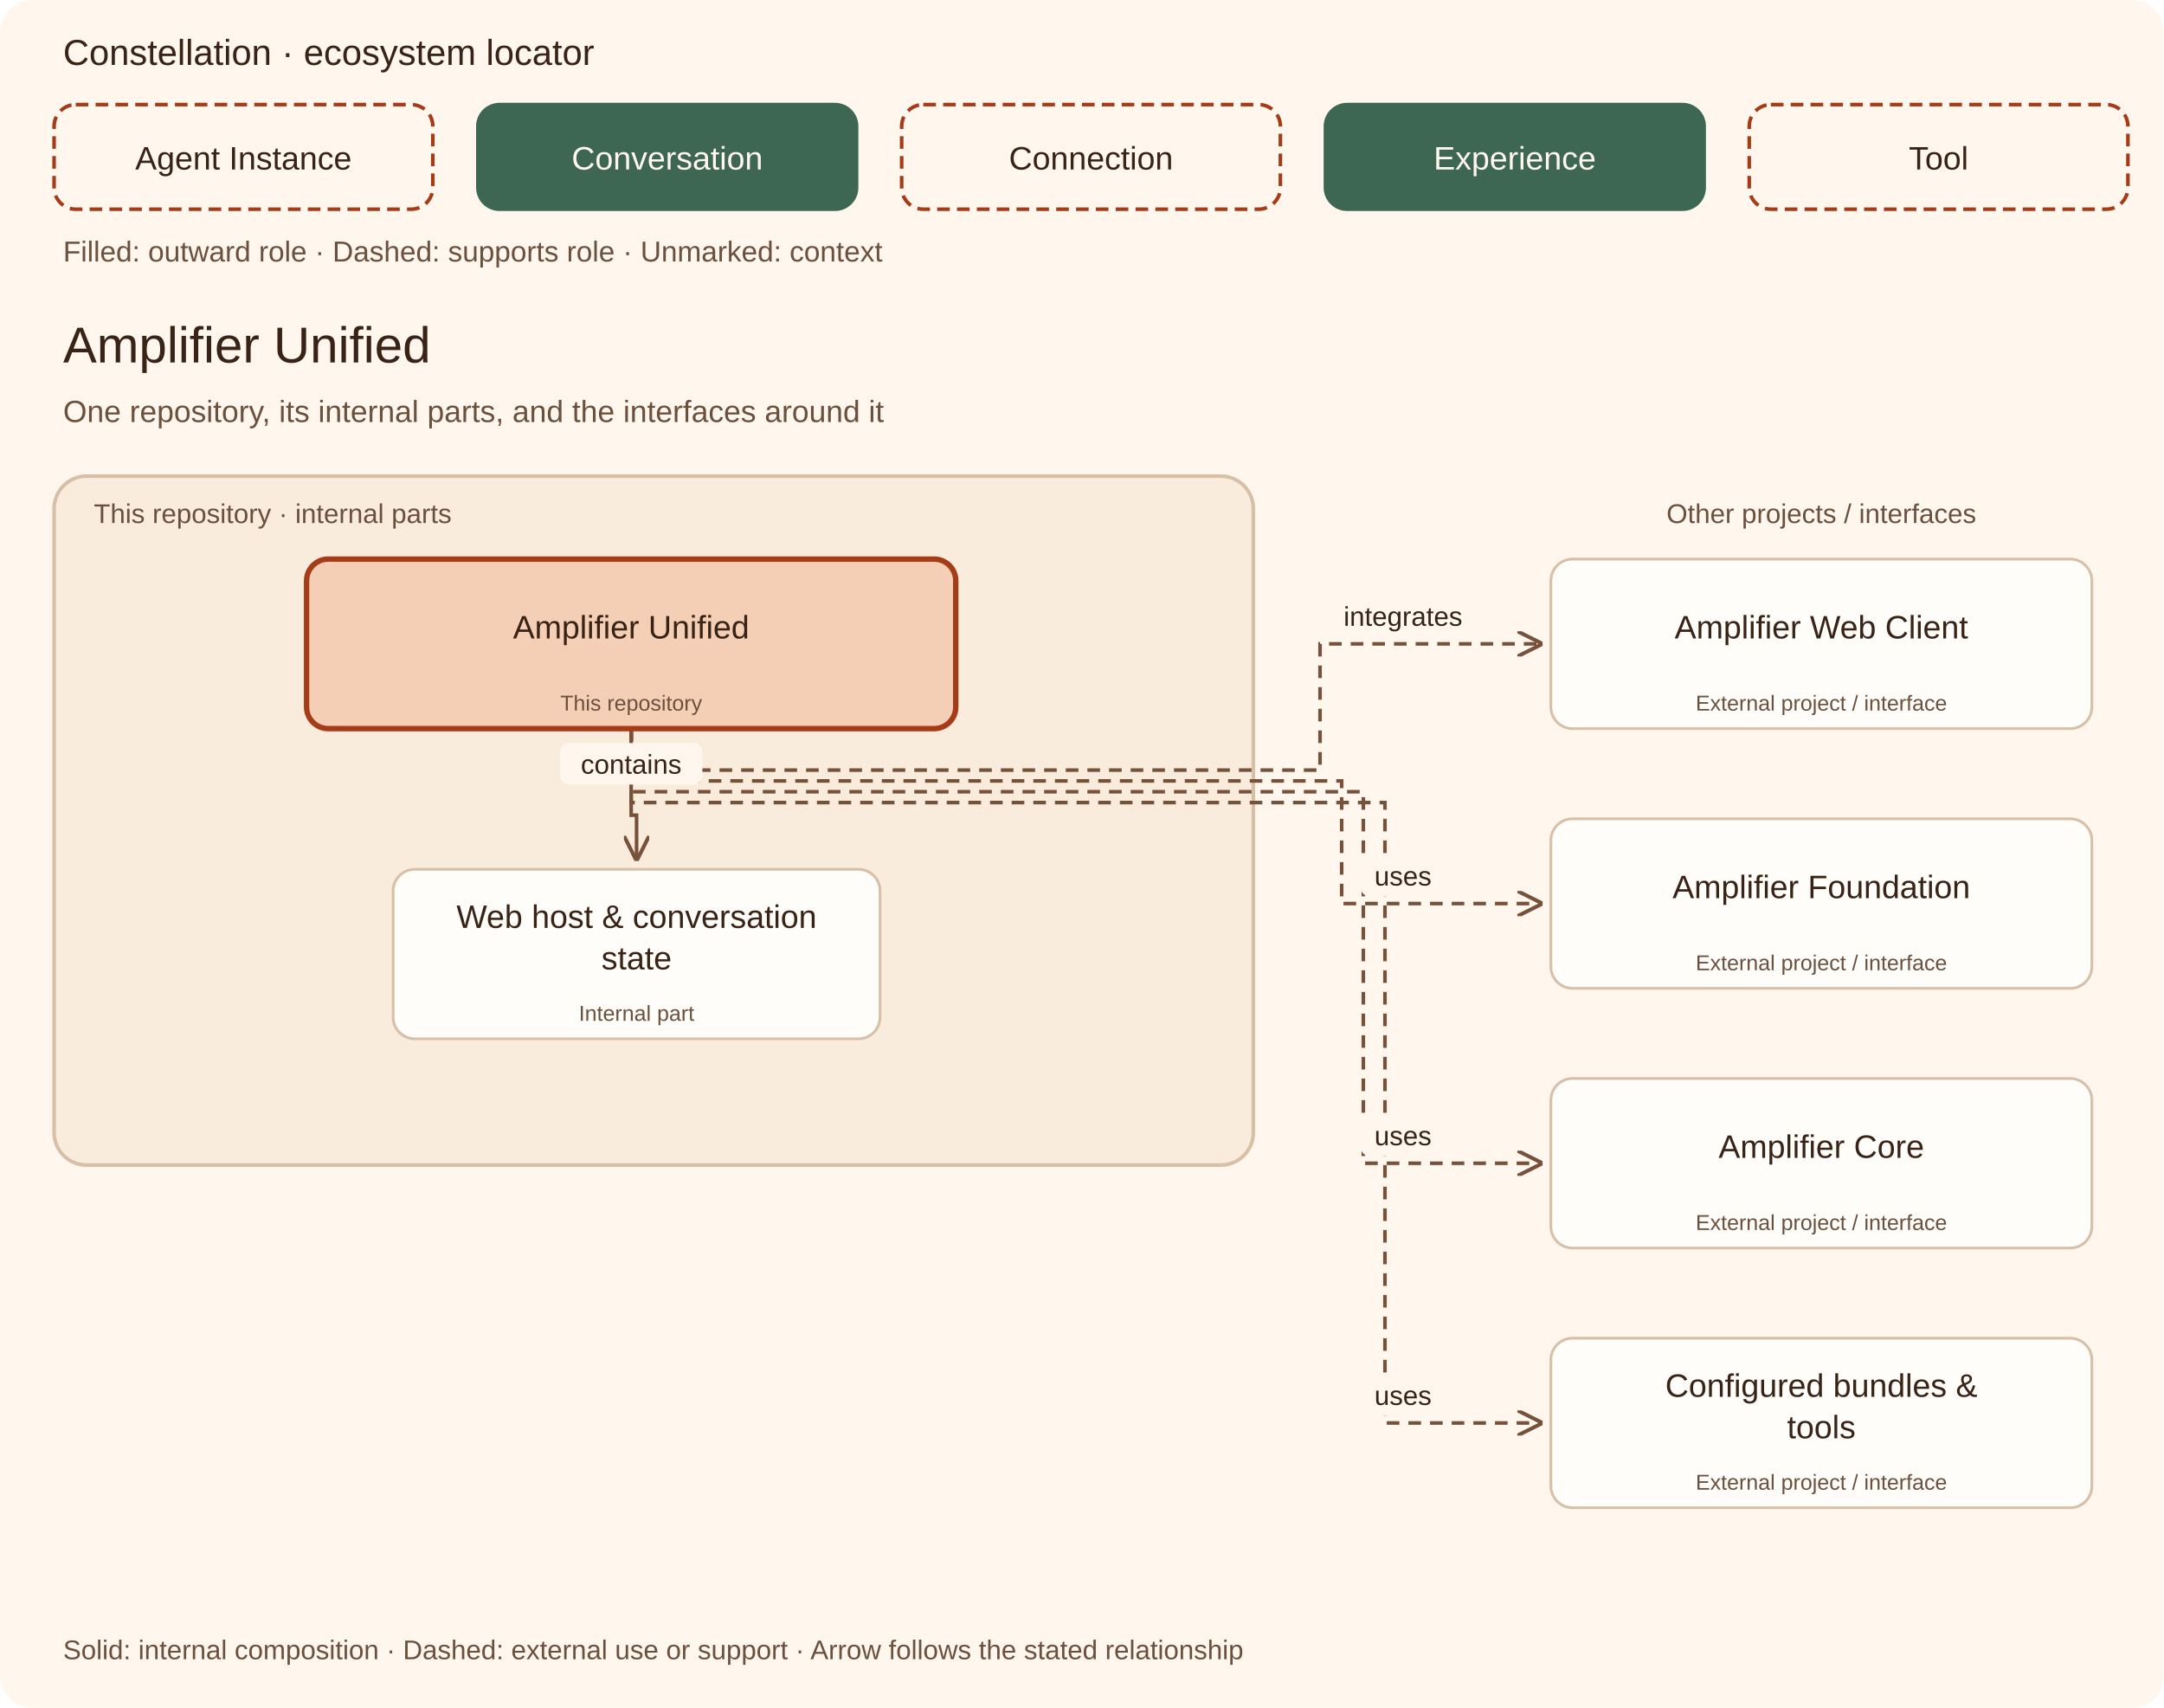
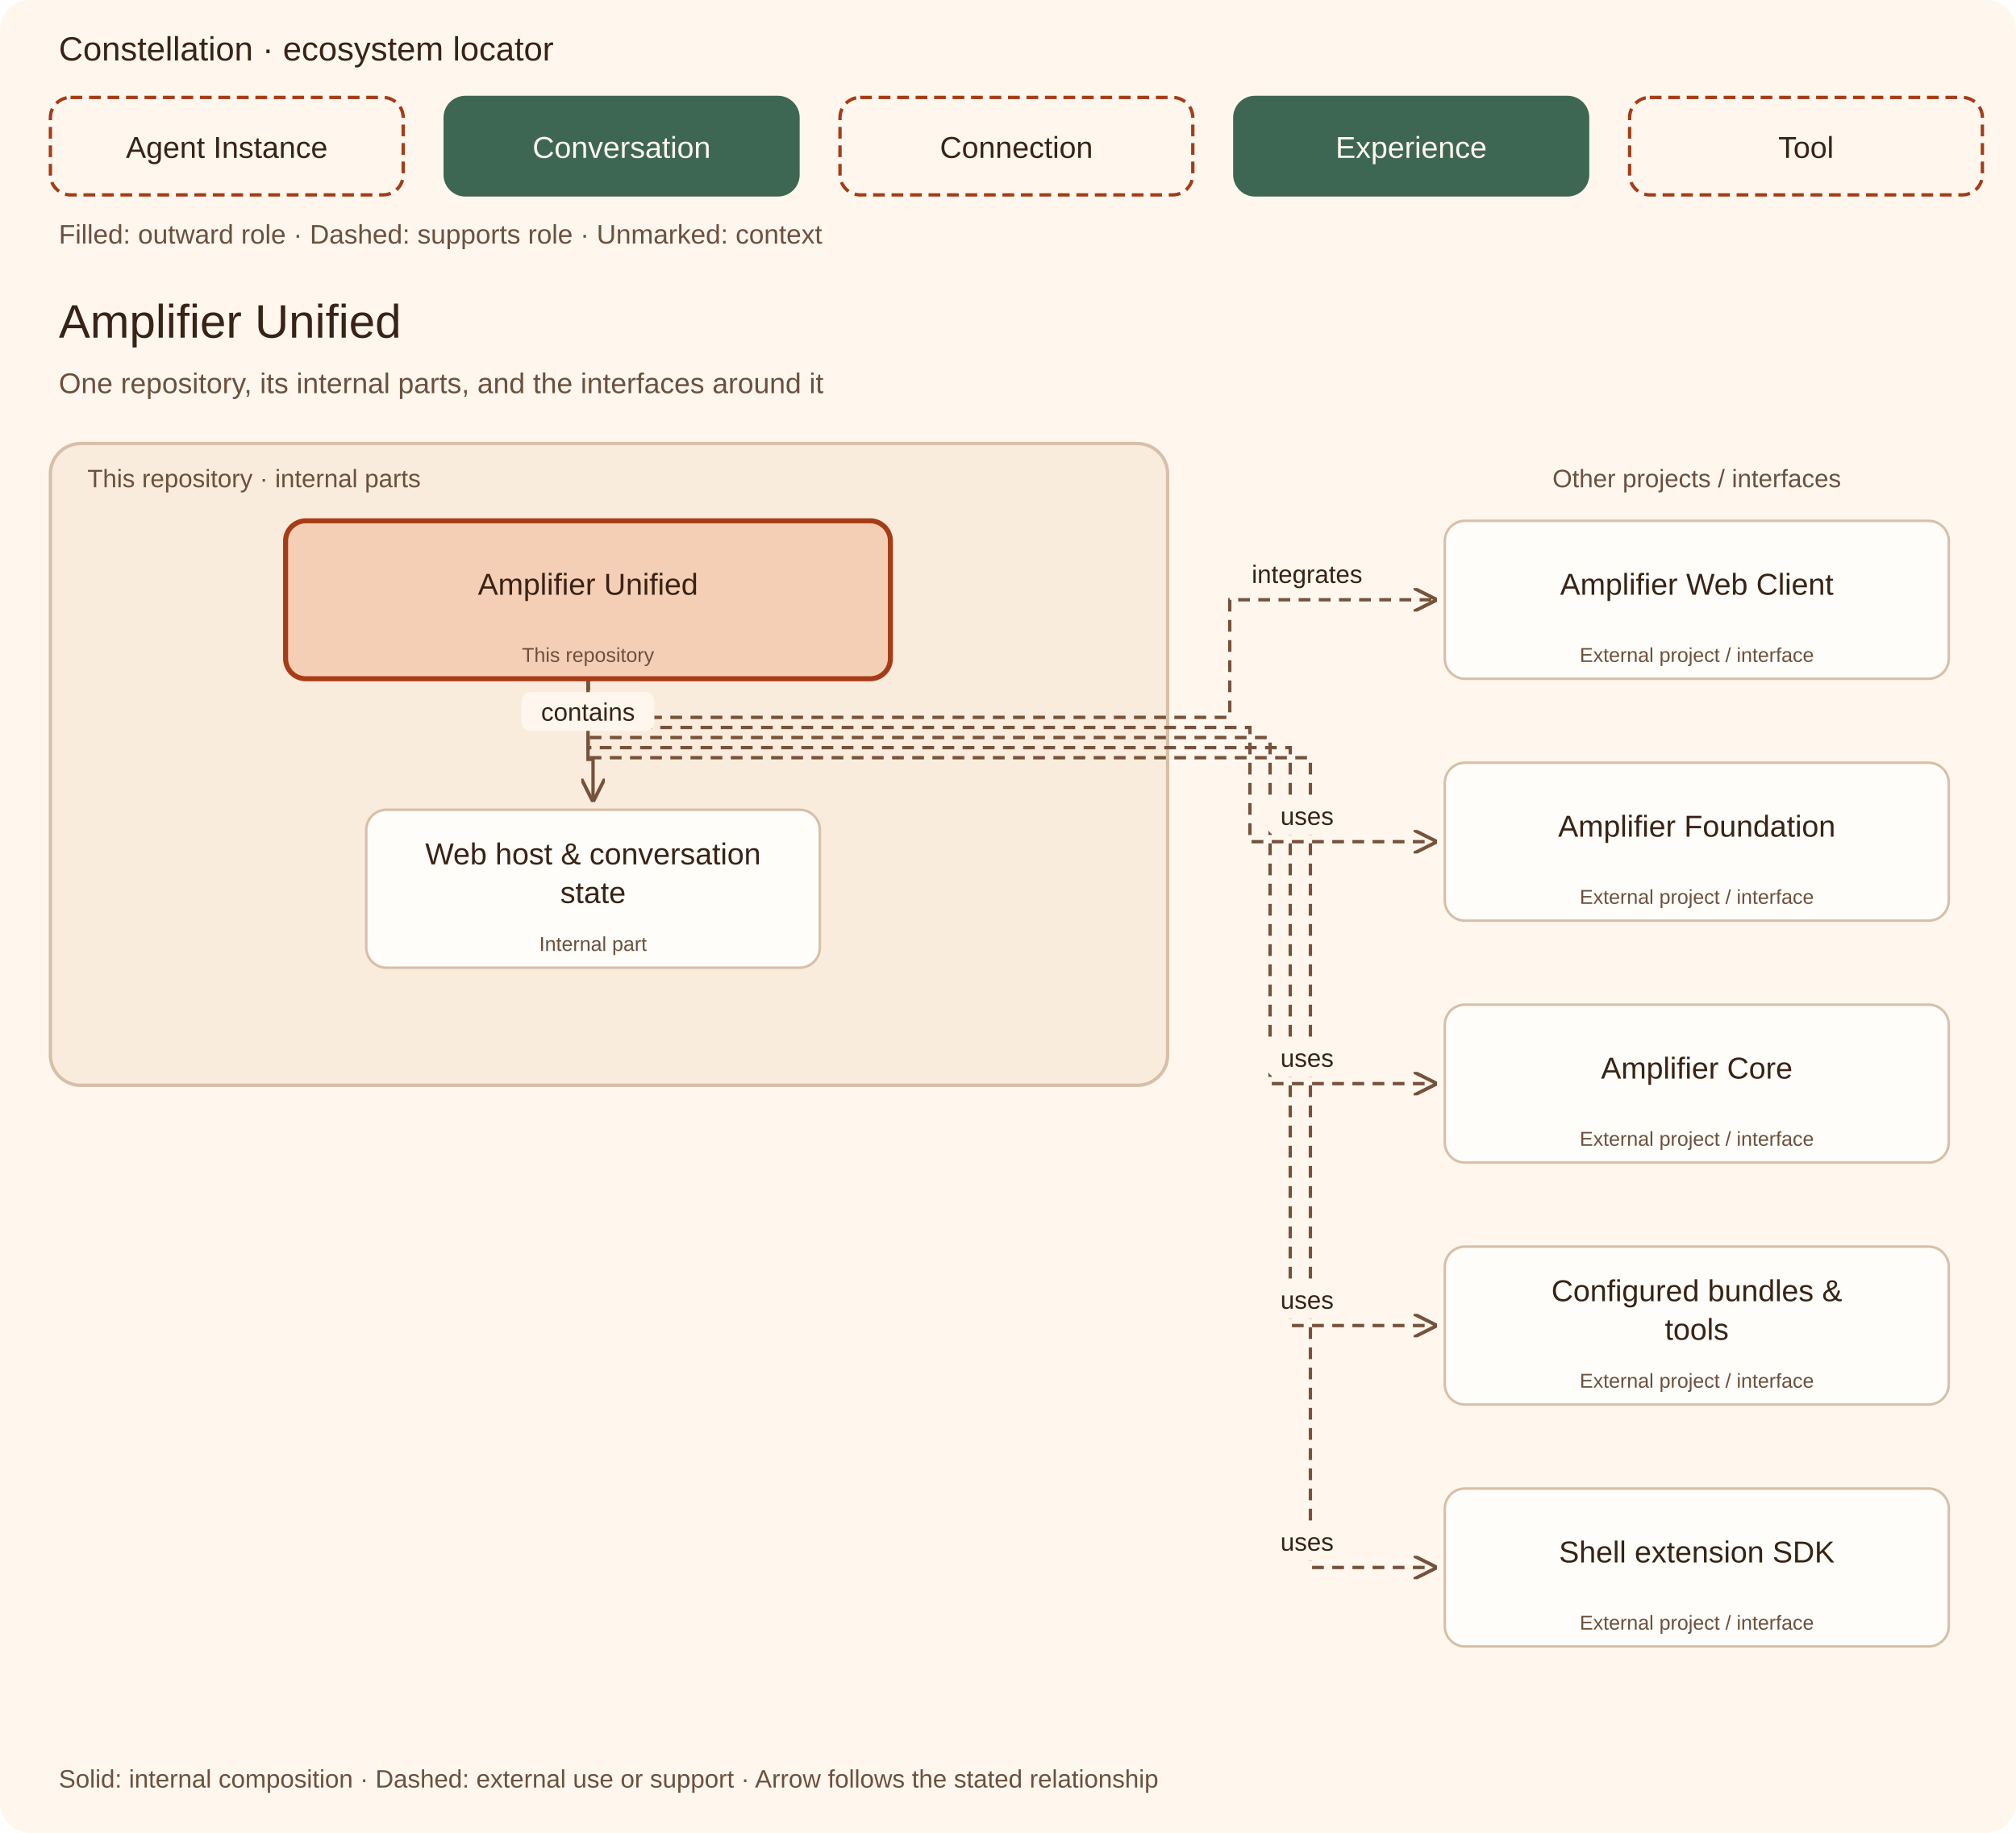
- <svg xmlns="http://www.w3.org/2000/svg" viewBox="0 0 1200 947" role="img" aria-labelledby="title desc">
+ <svg xmlns="http://www.w3.org/2000/svg" viewBox="0 0 1200 1091" role="img" aria-labelledby="title desc">
  <defs>
    <marker id="arrow" viewBox="0 0 10 10" refX="9" refY="5" markerWidth="7" markerHeight="7" orient="auto">
      <path d="M0 0L10 5L0 10" fill="none" stroke="#76523b" stroke-width="1.5" />
    </marker>
  </defs>
-   <rect width="1200" height="947" rx="18" fill="#fff7ee" />
+   <rect width="1200" height="1091" rx="18" fill="#fff7ee" />
  <g font-family="Trebuchet MS,Arial,sans-serif">
    <text x="35" y="36" text-anchor="start" font-size="20" fill="#382316">Constellation · ecosystem locator</text>
    <rect x="30" y="58" width="210" height="58" rx="12" fill="#fff7ee" stroke="#a63c17" stroke-width="2" stroke-dasharray="7 4" />
    <text x="135" y="94" text-anchor="middle" font-size="18" fill="#382316">Agent Instance</text>
    <rect x="265" y="58" width="210" height="58" rx="12" fill="#3e6753" stroke="#3e6753" stroke-width="2" />
    <text x="370" y="94" text-anchor="middle" font-size="18" fill="#fff7ee">Conversation</text>
    <rect x="500" y="58" width="210" height="58" rx="12" fill="#fff7ee" stroke="#a63c17" stroke-width="2" stroke-dasharray="7 4" />
    <text x="605" y="94" text-anchor="middle" font-size="18" fill="#382316">Connection</text>
    <rect x="735" y="58" width="210" height="58" rx="12" fill="#3e6753" stroke="#3e6753" stroke-width="2" />
    <text x="840" y="94" text-anchor="middle" font-size="18" fill="#fff7ee">Experience</text>
    <rect x="970" y="58" width="210" height="58" rx="12" fill="#fff7ee" stroke="#a63c17" stroke-width="2" stroke-dasharray="7 4" />
    <text x="1075" y="94" text-anchor="middle" font-size="18" fill="#382316">Tool</text>
    <text x="35" y="145" text-anchor="start" font-size="16" fill="#6c503e">Filled: outward role · Dashed: supports role · Unmarked: context</text>
    <text x="35" y="201" text-anchor="start" font-size="28" fill="#382316">Amplifier Unified</text>
    <text x="35" y="234" text-anchor="start" font-size="17" fill="#6c503e">One repository, its internal parts, and the interfaces around it</text>
    <rect data-project-boundary="true" x="30" y="264" width="665" height="382" rx="18" fill="#f9ecdc" stroke="#d7bfa8" stroke-width="2" />
    <text x="52" y="290" text-anchor="start" font-size="15" fill="#6c503e">This repository · internal parts</text>
    <text x="1010" y="290" text-anchor="middle" font-size="15" fill="#6c503e">Other projects / interfaces</text>
    <g data-edge-from="self" data-edge-to="host" data-relation="contains">
      <path d="M350.0 404V452H353.0V476" fill="none" stroke="#76523b" stroke-width="2" marker-end="url(#arrow)" />
    </g>
    <g data-edge-from="self" data-edge-to="web" data-relation="integrates">
      <path d="M350.0 404V427H732V357.0H854" fill="none" stroke="#76523b" stroke-width="2" marker-end="url(#arrow)" stroke-dasharray="7 5" />
    </g>
    <g data-edge-from="self" data-edge-to="foundation" data-relation="uses">
      <path d="M350.0 404V433H744V501.0H854" fill="none" stroke="#76523b" stroke-width="2" marker-end="url(#arrow)" stroke-dasharray="7 5" />
    </g>
    <g data-edge-from="self" data-edge-to="core" data-relation="uses">
      <path d="M350.0 404V439H756V645.0H854" fill="none" stroke="#76523b" stroke-width="2" marker-end="url(#arrow)" stroke-dasharray="7 5" />
    </g>
    <g data-edge-from="self" data-edge-to="bundles" data-relation="uses">
      <path d="M350.0 404V445H768V789.0H854" fill="none" stroke="#76523b" stroke-width="2" marker-end="url(#arrow)" stroke-dasharray="7 5" />
    </g>
+     <g data-edge-from="self" data-edge-to="shell-sdk" data-relation="uses">
+       <path d="M350.0 404V451H780V933.0H854" fill="none" stroke="#76523b" stroke-width="2" marker-end="url(#arrow)" stroke-dasharray="7 5" />
+     </g>
    <rect x="310.5" y="412" width="79" height="23" rx="5" fill="#fff7ee" />
    <text x="350.0" y="429" text-anchor="middle" font-size="15" fill="#382316">contains</text>
    <rect x="730.5" y="330.0" width="95" height="23" rx="5" fill="#fff7ee" />
    <text x="778" y="347.0" text-anchor="middle" font-size="15" fill="#382316">integrates</text>
    <rect x="754.5" y="474.0" width="47" height="23" rx="5" fill="#fff7ee" />
    <text x="778" y="491.0" text-anchor="middle" font-size="15" fill="#382316">uses</text>
    <rect x="754.5" y="618.0" width="47" height="23" rx="5" fill="#fff7ee" />
    <text x="778" y="635.0" text-anchor="middle" font-size="15" fill="#382316">uses</text>
    <rect x="754.5" y="762.0" width="47" height="23" rx="5" fill="#fff7ee" />
    <text x="778" y="779.0" text-anchor="middle" font-size="15" fill="#382316">uses</text>
+     <rect x="754.5" y="906.0" width="47" height="23" rx="5" fill="#fff7ee" />
+     <text x="778" y="923.0" text-anchor="middle" font-size="15" fill="#382316">uses</text>
    <g data-node-id="self" data-kind="self">
      <a href="https://github.com/microsoft/amplifier-unified" target="_top">
        <rect x="170" y="310" width="360" height="94" rx="12" fill="#f4cfb5" stroke="#a63c17" stroke-width="3" />
        <text x="350.0" y="354.0" text-anchor="middle" font-size="18" fill="#382316">Amplifier Unified</text>
        <text x="350.0" y="394" text-anchor="middle" font-size="12" fill="#6c503e">This repository</text>
      </a>
    </g>
    <g data-node-id="host" data-kind="internal">
      <rect x="218" y="482" width="270" height="94" rx="12" fill="#fffdf9" stroke="#d7bfa8" stroke-width="1.5" />
      <text x="353.0" y="514.5" text-anchor="middle" font-size="18" fill="#382316">Web host &amp; conversation</text>
      <text x="353.0" y="537.5" text-anchor="middle" font-size="18" fill="#382316">state</text>
      <text x="353.0" y="566" text-anchor="middle" font-size="12" fill="#6c503e">Internal part</text>
    </g>
    <g data-node-id="web" data-kind="external">
      <a href="https://github.com/microsoft/amplifier-client-web" target="_top">
        <rect x="860" y="310" width="300" height="94" rx="12" fill="#fffdf9" stroke="#d7bfa8" stroke-width="1.5" />
        <text x="1010.0" y="354.0" text-anchor="middle" font-size="18" fill="#382316">Amplifier Web Client</text>
        <text x="1010.0" y="394" text-anchor="middle" font-size="12" fill="#6c503e">External project / interface</text>
      </a>
    </g>
    <g data-node-id="foundation" data-kind="external">
      <a href="https://github.com/microsoft/amplifier-foundation" target="_top">
        <rect x="860" y="454" width="300" height="94" rx="12" fill="#fffdf9" stroke="#d7bfa8" stroke-width="1.5" />
        <text x="1010.0" y="498.0" text-anchor="middle" font-size="18" fill="#382316">Amplifier Foundation</text>
        <text x="1010.0" y="538" text-anchor="middle" font-size="12" fill="#6c503e">External project / interface</text>
      </a>
    </g>
    <g data-node-id="core" data-kind="external">
      <a href="https://github.com/microsoft/amplifier-core" target="_top">
        <rect x="860" y="598" width="300" height="94" rx="12" fill="#fffdf9" stroke="#d7bfa8" stroke-width="1.5" />
        <text x="1010.0" y="642.0" text-anchor="middle" font-size="18" fill="#382316">Amplifier Core</text>
        <text x="1010.0" y="682" text-anchor="middle" font-size="12" fill="#6c503e">External project / interface</text>
      </a>
    </g>
    <g data-node-id="bundles" data-kind="external">
      <rect x="860" y="742" width="300" height="94" rx="12" fill="#fffdf9" stroke="#d7bfa8" stroke-width="1.5" />
      <text x="1010.0" y="774.5" text-anchor="middle" font-size="18" fill="#382316">Configured bundles &amp;</text>
      <text x="1010.0" y="797.5" text-anchor="middle" font-size="18" fill="#382316">tools</text>
      <text x="1010.0" y="826" text-anchor="middle" font-size="12" fill="#6c503e">External project / interface</text>
    </g>
-     <text x="35" y="920" text-anchor="start" font-size="15" fill="#6c503e">Solid: internal composition · Dashed: external use or support · Arrow follows the stated relationship</text>
+     <g data-node-id="shell-sdk" data-kind="external">
+       <a href="https://github.com/bkrabach/amplifier-shell-sdk" target="_top">
+         <rect x="860" y="886" width="300" height="94" rx="12" fill="#fffdf9" stroke="#d7bfa8" stroke-width="1.5" />
+         <text x="1010.0" y="930.0" text-anchor="middle" font-size="18" fill="#382316">Shell extension SDK</text>
+         <text x="1010.0" y="970" text-anchor="middle" font-size="12" fill="#6c503e">External project / interface</text>
+       </a>
+     </g>
+     <text x="35" y="1064" text-anchor="start" font-size="15" fill="#6c503e">Solid: internal composition · Dashed: external use or support · Arrow follows the stated relationship</text>
  </g>
</svg>
